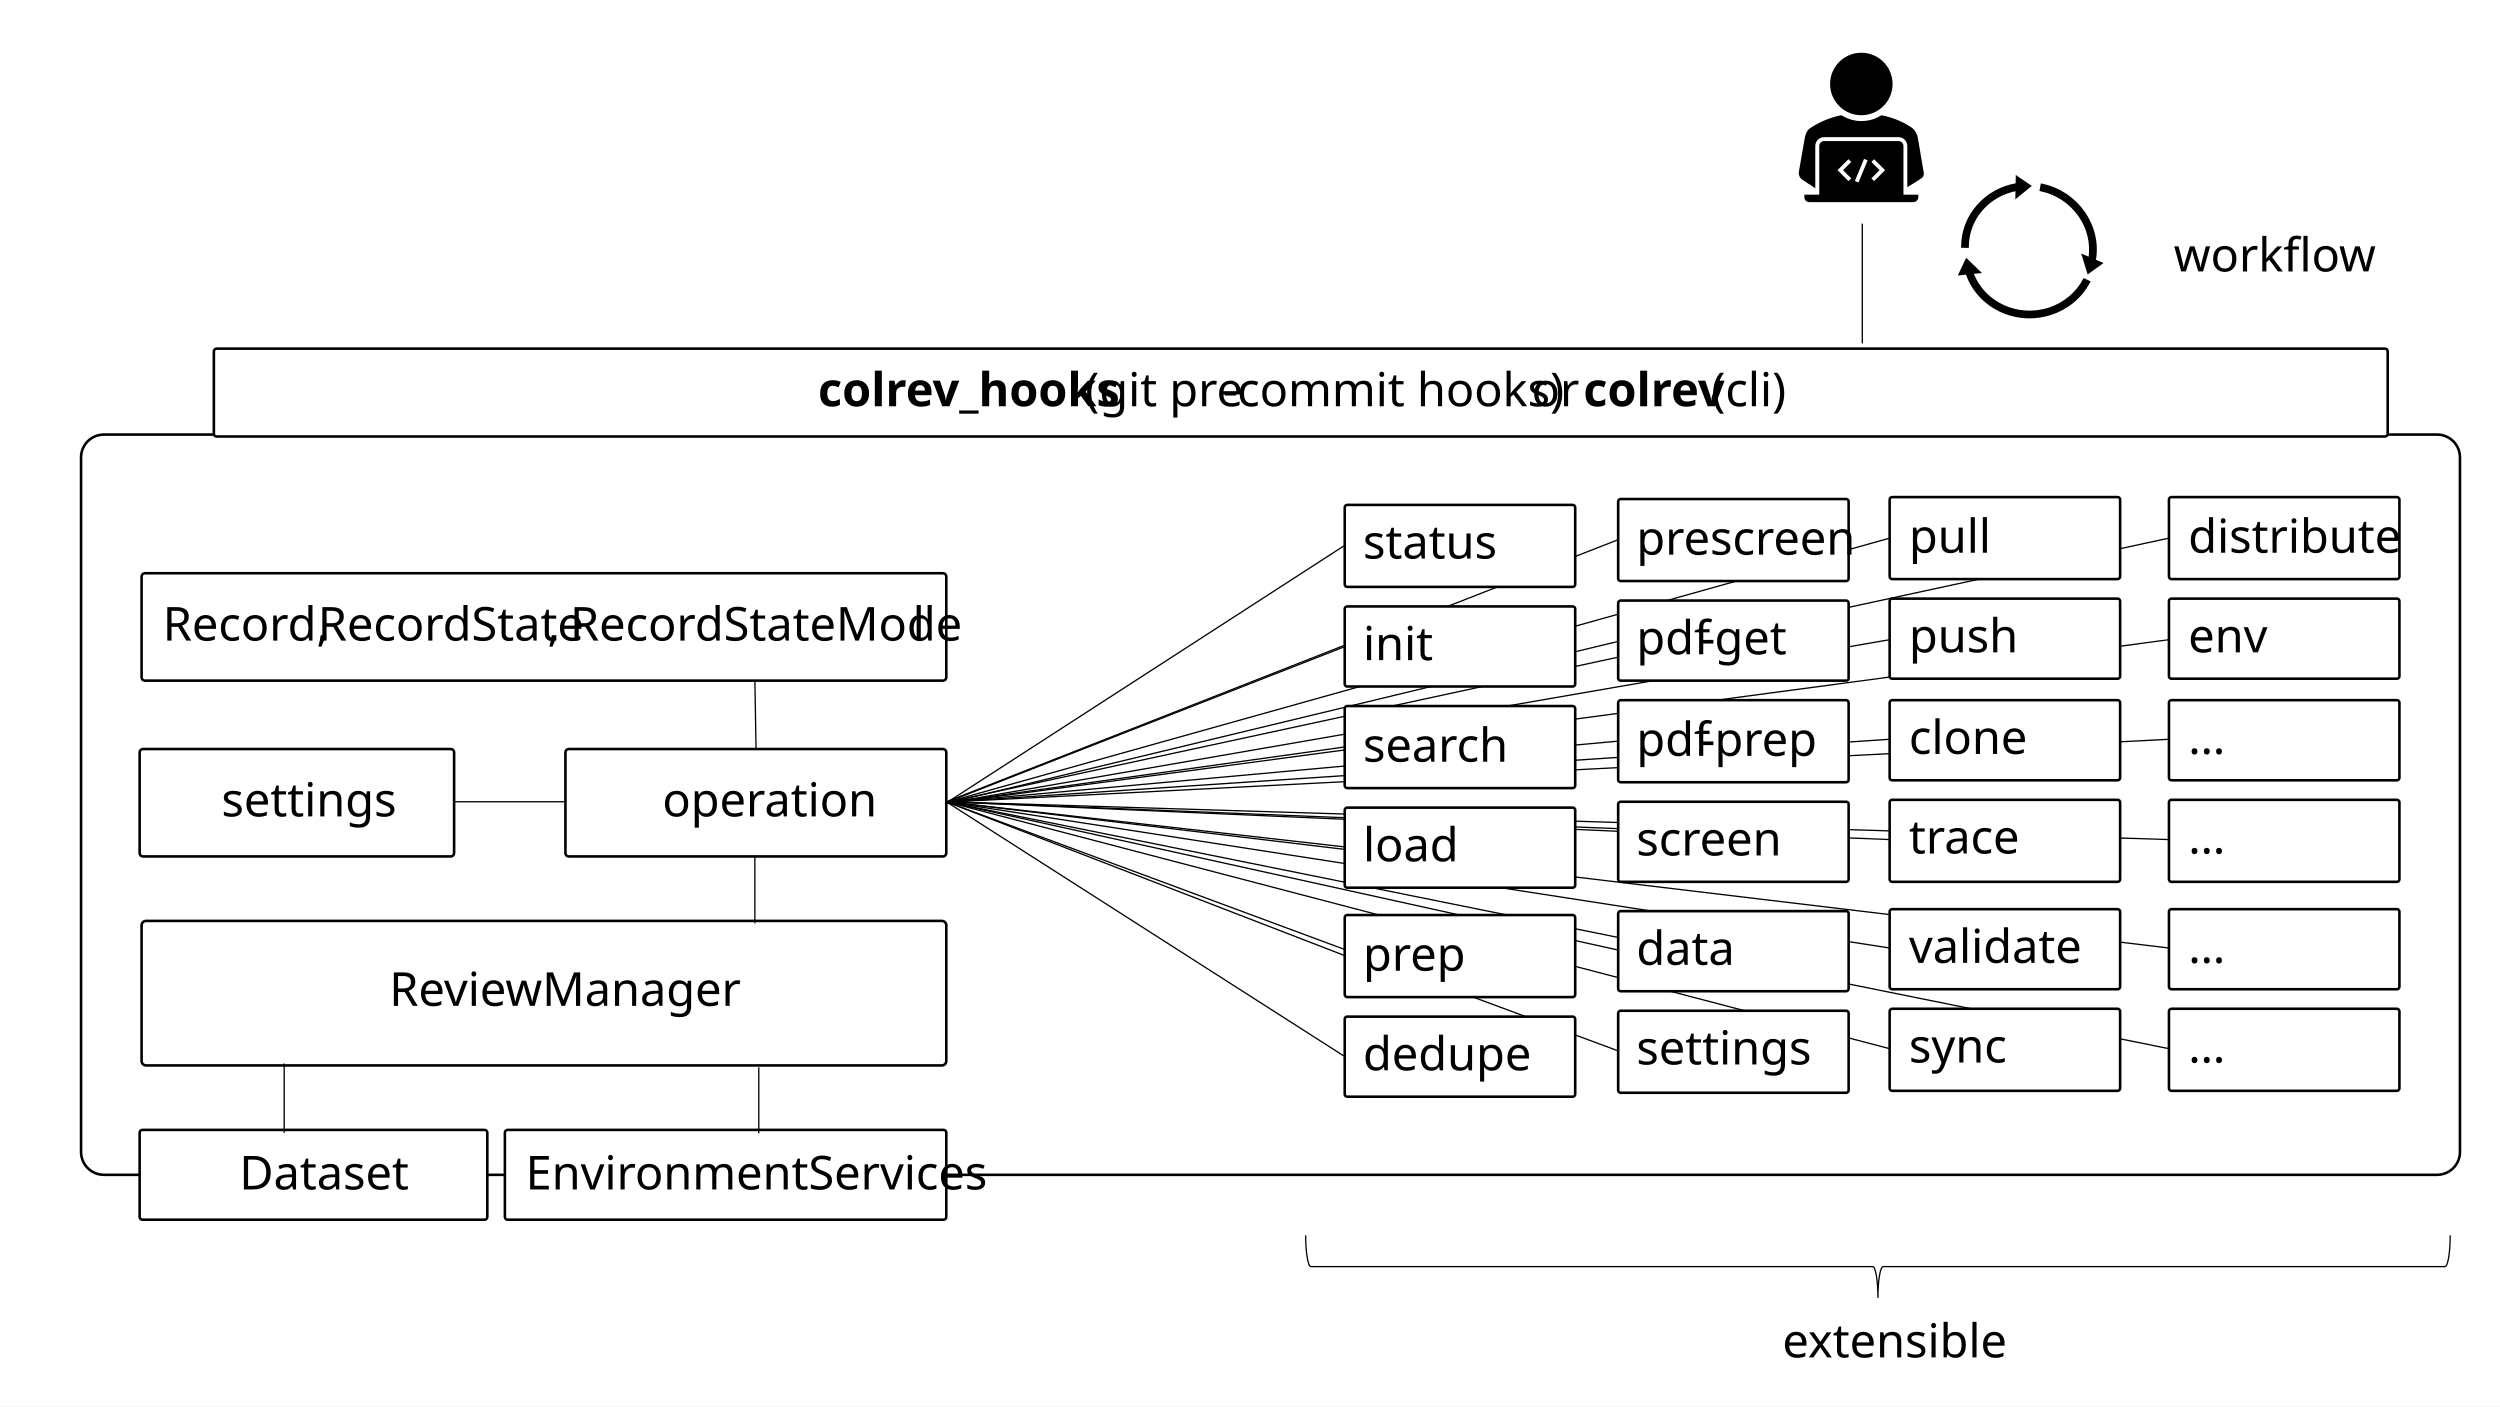
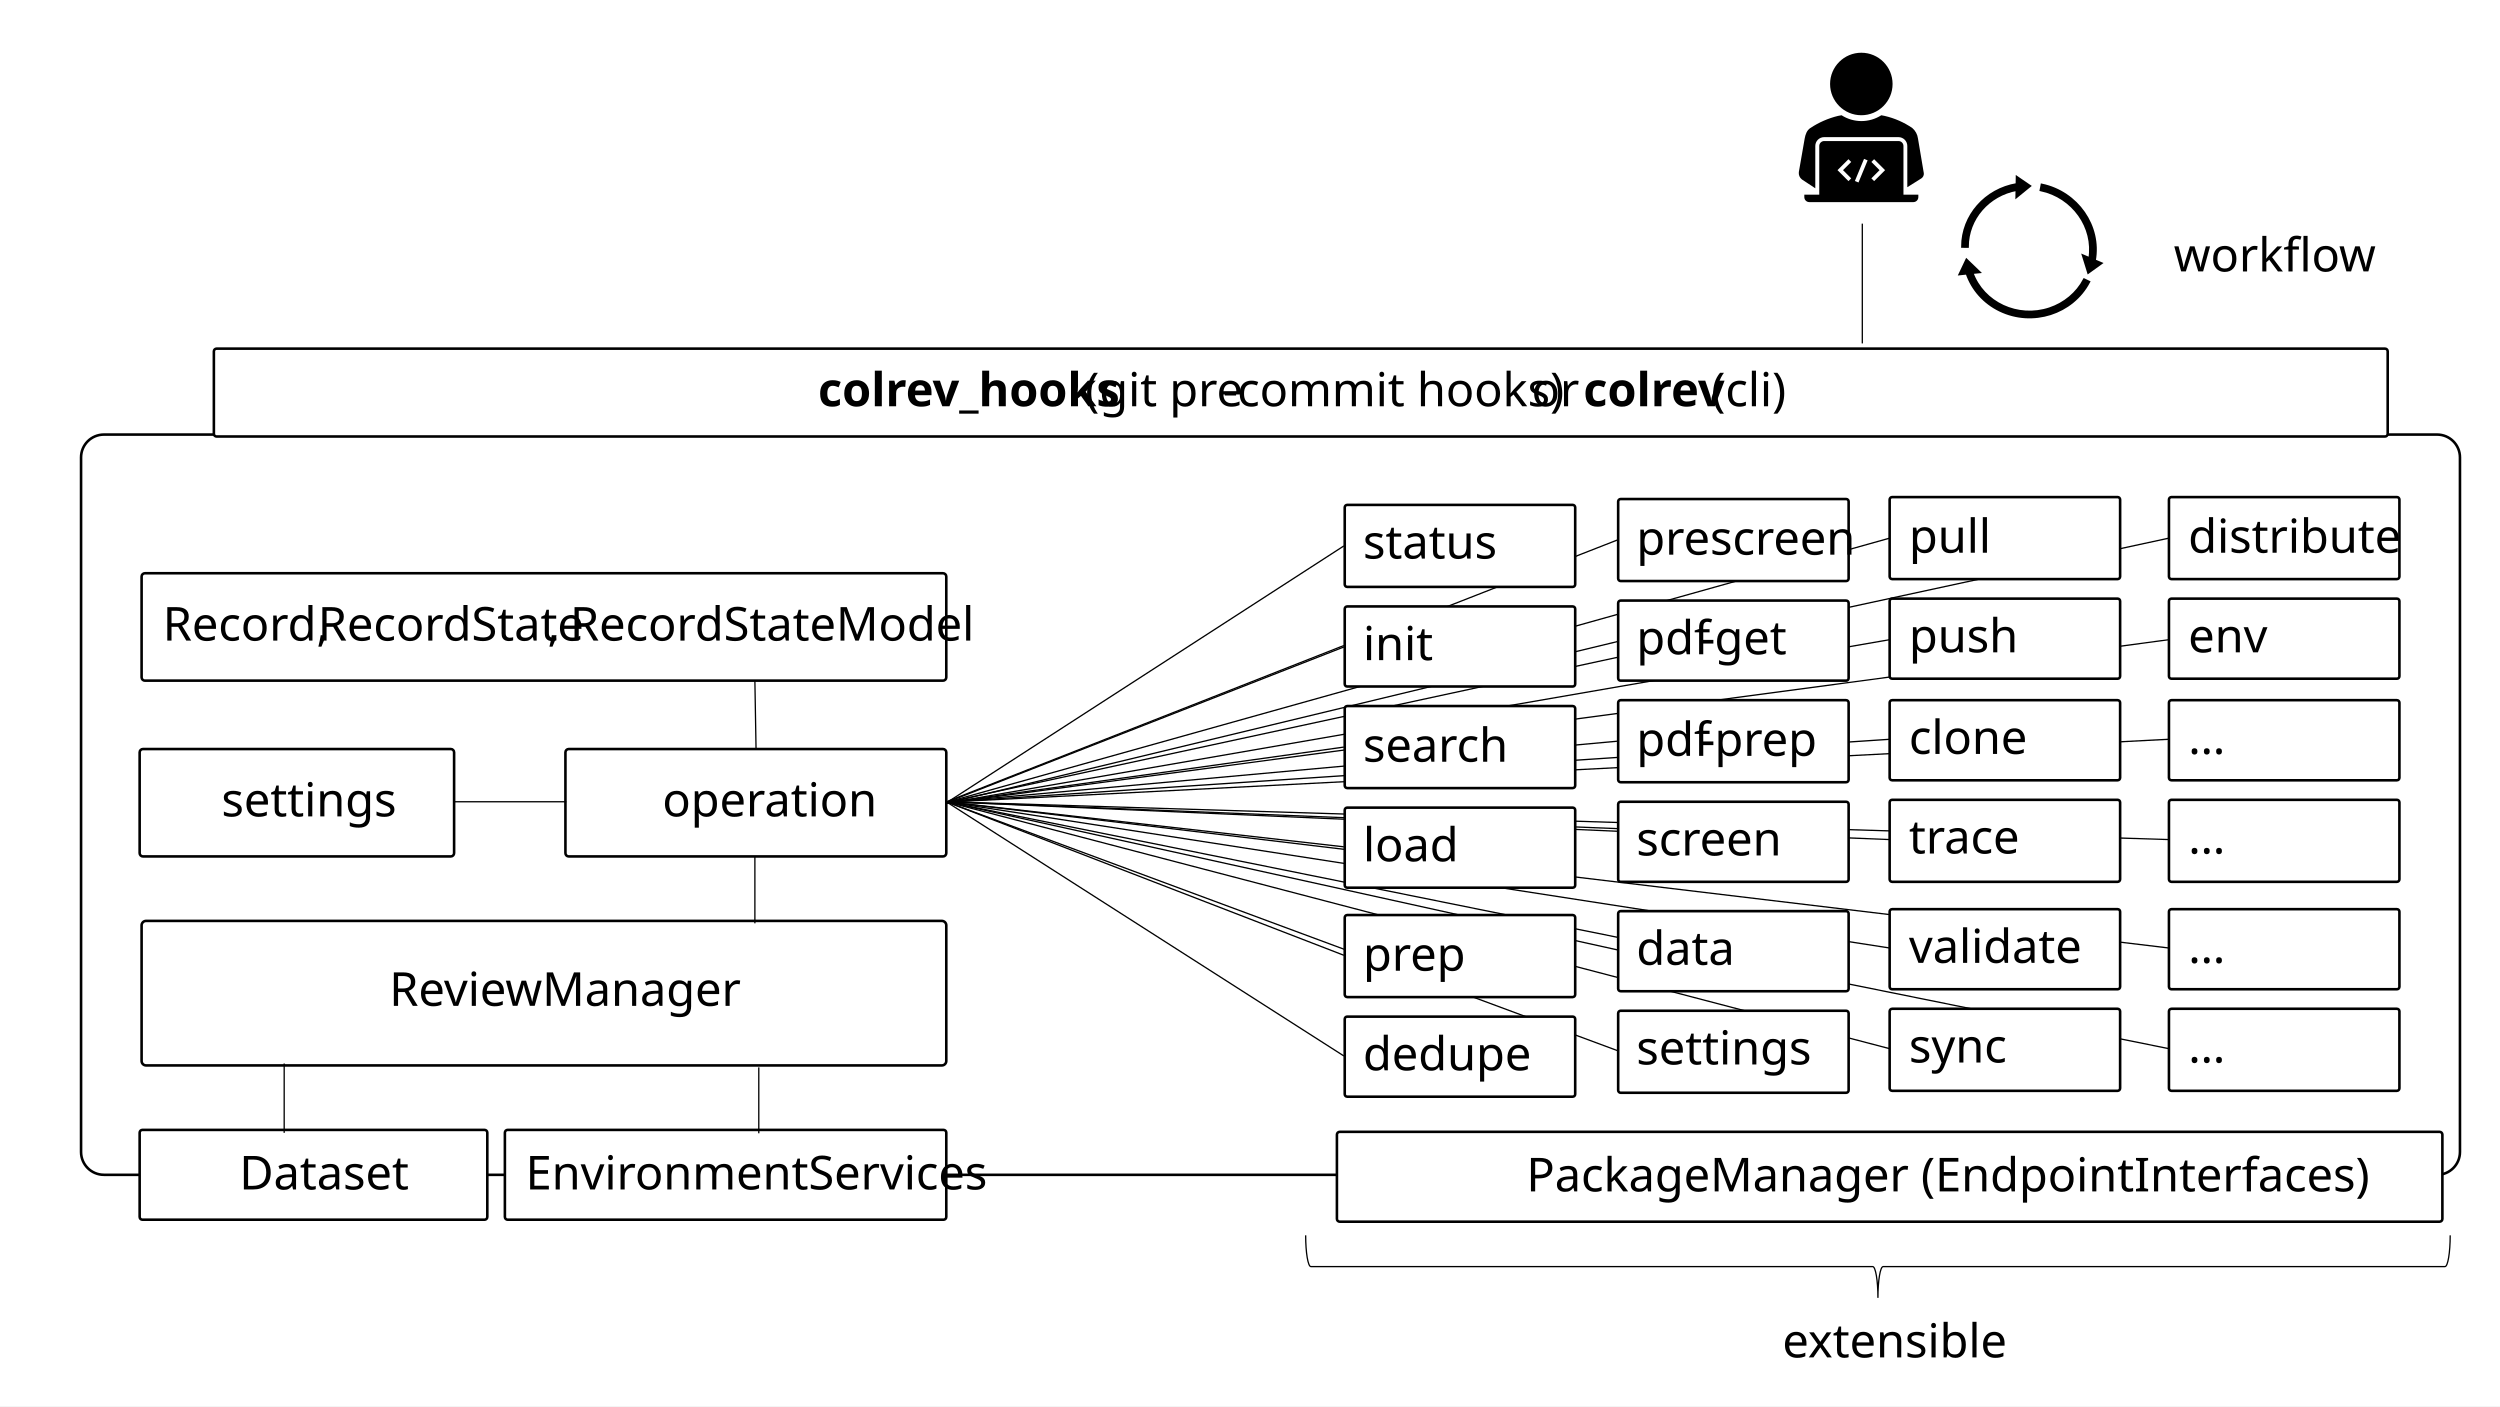
<svg xmlns="http://www.w3.org/2000/svg" width="1280" height="720" overflow="hidden">
  <defs>
    <clipPath id="clip0">
      <rect x="0" y="0" width="1280" height="720" />
    </clipPath>
    <clipPath id="clip1">
      <rect x="905" y="13" width="96" height="96" />
    </clipPath>
    <clipPath id="clip2">
      <rect x="905" y="13" width="96" height="96" />
    </clipPath>
    <clipPath id="clip3">
      <rect x="905" y="13" width="96" height="96" />
    </clipPath>
  </defs>
  <g clip-path="url(#clip0)">
    <rect x="0" y="0" width="1280" height="720" fill="#FFFFFF" />
    <path d="M41.5 234.199C41.5 227.738 46.738 222.5 53.199 222.5L1247.8 222.5C1254.26 222.5 1259.5 227.738 1259.5 234.199L1259.5 589.801C1259.5 596.262 1254.26 601.5 1247.8 601.5L53.199 601.5C46.738 601.5 41.5 596.262 41.5 589.801Z" stroke="#000000" stroke-width="1.333" stroke-miterlimit="8" fill="none" fill-rule="evenodd" />
    <path d="M289.5 385.198C289.5 384.26 290.26 383.5 291.198 383.5L482.802 383.5C483.74 383.5 484.5 384.26 484.5 385.198L484.5 436.802C484.5 437.74 483.74 438.5 482.802 438.5L291.198 438.5C290.26 438.5 289.5 437.74 289.5 436.802Z" stroke="#000000" stroke-width="1.333" stroke-miterlimit="8" fill="none" fill-rule="evenodd" />
    <text font-family="Calibri,Calibri_MSFontService,sans-serif" font-weight="400" font-size="24" transform="translate(339.141 418)">operation</text>
    <path d="M71.5 385.198C71.5 384.26 72.26 383.5 73.198 383.5L230.802 383.5C231.74 383.5 232.5 384.26 232.5 385.198L232.5 436.802C232.5 437.74 231.74 438.5 230.802 438.5L73.198 438.5C72.26 438.5 71.5 437.74 71.5 436.802Z" stroke="#000000" stroke-width="1.333" stroke-miterlimit="8" fill="none" fill-rule="evenodd" />
    <text font-family="Calibri,Calibri_MSFontService,sans-serif" font-weight="400" font-size="24" transform="translate(113.379 418)">settings</text>
    <path d="M72.5 473.784C72.5 472.523 73.523 471.5 74.784 471.5L482.216 471.5C483.477 471.5 484.5 472.523 484.5 473.784L484.5 543.216C484.5 544.477 483.477 545.5 482.216 545.5L74.784 545.5C73.523 545.5 72.5 544.477 72.5 543.216Z" stroke="#000000" stroke-width="1.333" stroke-miterlimit="8" fill="none" fill-rule="evenodd" />
    <text font-family="Calibri,Calibri_MSFontService,sans-serif" font-weight="400" font-size="24" transform="translate(199.321 515)">ReviewManager</text>
    <path d="M109.5 179.889C109.5 179.122 110.122 178.5 110.889 178.5L1221.11 178.5C1221.88 178.5 1222.5 179.122 1222.5 179.889L1222.5 222.111C1222.5 222.878 1221.88 223.5 1221.11 223.5L110.889 223.5C110.122 223.5 109.5 222.878 109.5 222.111Z" stroke="#000000" stroke-width="1.333" stroke-miterlimit="8" fill="#FFFFFF" fill-rule="evenodd" />
    <text font-family="Calibri,Calibri_MSFontService,sans-serif" font-weight="700" font-size="24" transform="translate(418.845 208)">colrev_hooks</text>
    <text font-family="Calibri,Calibri_MSFontService,sans-serif" font-weight="400" font-size="24" transform="translate(555.638 208)">(git pre</text>
    <text font-family="Calibri,Calibri_MSFontService,sans-serif" font-weight="400" font-size="24" transform="translate(626.112 208)">-</text>
    <text font-family="Calibri,Calibri_MSFontService,sans-serif" font-weight="400" font-size="24" transform="translate(633.445 208)">commit hooks)</text>
    <text font-family="Calibri,Calibri_MSFontService,sans-serif" font-weight="400" font-size="24" transform="translate(784.192 208)">or</text>
    <text font-family="Calibri,Calibri_MSFontService,sans-serif" font-weight="700" font-size="24" transform="translate(810.692 208)">colrev</text>
    <text font-family="Calibri,Calibri_MSFontService,sans-serif" font-weight="400" font-size="24" transform="translate(876.185 208)">(cli)</text>
    <path d="M71.5 579.92C71.5 579.136 72.136 578.5 72.92 578.5L248.08 578.5C248.864 578.5 249.5 579.136 249.5 579.92L249.5 623.08C249.5 623.864 248.864 624.5 248.08 624.5L72.92 624.5C72.136 624.5 71.5 623.864 71.5 623.08Z" stroke="#000000" stroke-width="1.333" stroke-miterlimit="8" fill="#FFFFFF" fill-rule="evenodd" />
    <text font-family="Calibri,Calibri_MSFontService,sans-serif" font-weight="400" font-size="24" transform="translate(122.538 609)">Dataset</text>
    <path d="M258.5 579.92C258.5 579.136 259.136 578.5 259.92 578.5L483.08 578.5C483.864 578.5 484.5 579.136 484.5 579.92L484.5 623.08C484.5 623.864 483.864 624.5 483.08 624.5L259.92 624.5C259.136 624.5 258.5 623.864 258.5 623.08Z" stroke="#000000" stroke-width="1.333" stroke-miterlimit="8" fill="#FFFFFF" fill-rule="evenodd" />
    <text font-family="Calibri,Calibri_MSFontService,sans-serif" font-weight="400" font-size="24" transform="translate(269.11 609)">EnvironmentServices</text>
    <g clip-path="url(#clip1)">
      <g clip-path="url(#clip2)">
        <g clip-path="url(#clip3)">
          <path d="M969 43C969 51.837 961.837 59 953 59 944.163 59 937 51.837 937 43 937 34.163 944.163 27 953 27 961.837 27 969 34.163 969 43Z" />
          <path d="M982 70.91C981.727 68.827 980.695 66.918 979.1 65.55 974.828 62.624 970.045 60.525 965 59.36 964.43 59.23 963.83 59.12 963.23 59.01 957.029 62.984 949.081 62.984 942.88 59.01L941.08 59.34C936.03 60.575 931.232 62.676 926.9 65.55 925.12 66.69 924.38 68.81 924 70.91L921 88.1C920.82 89.551 921.422 90.988 922.58 91.88L929.43 96.4 929.43 74.75C929.43 72.243 931.463 70.21 933.97 70.21 933.98 70.21 933.99 70.21 934 70.21L972 70.21C974.507 70.21 976.54 72.243 976.54 74.75L976.54 95.85 983.76 91.32C984.615 90.743 985.089 89.748 985 88.72Z" />
          <path d="M974.57 99.67 974.57 74.75C974.57 73.347 973.433 72.21 972.03 72.21 972.02 72.21 972.01 72.21 972 72.21L934 72.21C932.597 72.21 931.46 73.347 931.46 74.75L931.46 99.67 923.81 99.67 923.81 100.94C923.815 102.34 924.95 103.475 926.35 103.48L979.65 103.48C981.05 103.475 982.185 102.34 982.19 100.94L982.19 99.67ZM947.82 91.32 946.41 92.73 940.8 87.12 946.41 81.51 947.82 82.92 943.63 87.12ZM951.55 93.43 949.7 92.66 954.39 81.34 956.23 82.11ZM959.55 92.73 958.14 91.32 962.33 87.12 958.14 82.92 959.55 81.51 965.16 87.12Z" />
        </g>
      </g>
    </g>
    <text font-family="Calibri,Calibri_MSFontService,sans-serif" font-weight="400" font-size="24" transform="translate(912.596 695)">extensible</text>
    <path d="M953.5 114.5 953.5 175.829" stroke="#000000" stroke-width="0.667" stroke-miterlimit="8" fill="none" fill-rule="evenodd" />
    <path d="M0 0 203.571 131.587" stroke="#000000" stroke-width="0.667" stroke-miterlimit="8" fill="none" fill-rule="evenodd" transform="matrix(-1 0 0 1 688.071 279.5)" />
    <path d="M0 0 203.571 80.031" stroke="#000000" stroke-width="0.667" stroke-miterlimit="8" fill="none" fill-rule="evenodd" transform="matrix(-1 0 0 1 688.071 330.5)" />
    <path d="M0 0 203.571 28.476" stroke="#000000" stroke-width="0.667" stroke-miterlimit="8" fill="none" fill-rule="evenodd" transform="matrix(-1 0 0 1 688.071 382.5)" />
    <path d="M688.071 433.58 484.5 410.5" stroke="#000000" stroke-width="0.667" stroke-miterlimit="8" fill="none" fill-rule="evenodd" />
    <path d="M0 0 57.426 0" stroke="#000000" stroke-width="0.667" stroke-miterlimit="8" fill="none" fill-rule="evenodd" transform="matrix(-1 0 0 1 289.926 410.5)" />
    <path d="M0 0 0 34.238" stroke="#000000" stroke-width="0.667" stroke-miterlimit="8" fill="none" fill-rule="evenodd" transform="matrix(-1 0 0 1 386.5 438.5)" />
    <path d="M145.5 544.5 145.5 580.017" stroke="#000000" stroke-width="0.667" stroke-miterlimit="8" fill="none" fill-rule="evenodd" />
    <path d="M388.5 546.5 388.5 580.246" stroke="#000000" stroke-width="0.667" stroke-miterlimit="8" fill="none" fill-rule="evenodd" />
    <path d="M1045.44 94.685C1063.57 98.53 1075.59 115.808 1072.39 133.42L1075.67 134.811 1069.25 139.436 1066.63 130.982 1069.91 132.372C1072.49 116.333 1061.43 100.777 1044.95 97.254Z" stroke="#000000" stroke-width="1.333" stroke-miterlimit="8" fill-rule="evenodd" />
    <path d="M1004.75 126.219C1004.8 110.487 1016.55 97.097 1032.66 94.406L1032.72 90.831 1039.17 95.241 1032.55 100.641 1032.61 97.068C1017.98 99.738 1007.41 111.952 1007.37 126.24Z" stroke="#000000" stroke-width="1.333" stroke-miterlimit="8" fill-rule="evenodd" />
    <path d="M1069.48 144.354C1061.02 160.432 1040.64 166.935 1023.96 158.878 1015.91 154.988 1009.81 148.158 1007.04 139.907L1003.49 140.275 1006.88 133.123 1013.26 139.263 1009.71 139.63C1015.32 155.247 1033.09 163.49 1049.42 158.042 1057.09 155.481 1063.44 150.164 1067.12 143.216Z" stroke="#000000" stroke-width="1.333" stroke-miterlimit="8" fill-rule="evenodd" />
    <text font-family="Calibri,Calibri_MSFontService,sans-serif" font-weight="400" font-size="24" transform="translate(1112.96 139)">workflow</text>
    <path d="M0 0 343.527 134.369" stroke="#000000" stroke-width="0.667" stroke-miterlimit="8" fill="none" fill-rule="evenodd" transform="matrix(-1 0 0 1 828.027 276.5)" />
    <path d="M0 0 343.527 82.814" stroke="#000000" stroke-width="0.667" stroke-miterlimit="8" fill="none" fill-rule="evenodd" transform="matrix(-1 0 0 1 828.027 328.5)" />
    <path d="M0 0 343.527 31.258" stroke="#000000" stroke-width="0.667" stroke-miterlimit="8" fill="none" fill-rule="evenodd" transform="matrix(-1 0 0 1 828.027 379.5)" />
    <path d="M945.916 430.798 484.5 410.5" stroke="#000000" stroke-width="0.667" stroke-miterlimit="8" fill="none" fill-rule="evenodd" />
    <path d="M0 0 483.088 135.306" stroke="#000000" stroke-width="0.667" stroke-miterlimit="8" fill="none" fill-rule="evenodd" transform="matrix(-1 0 0 1 967.588 275.5)" />
    <path d="M0 0 483.088 83.751" stroke="#000000" stroke-width="0.667" stroke-miterlimit="8" fill="none" fill-rule="evenodd" transform="matrix(-1 0 0 1 967.588 327.5)" />
    <path d="M0 0 483.088 32.195" stroke="#000000" stroke-width="0.667" stroke-miterlimit="8" fill="none" fill-rule="evenodd" transform="matrix(-1 0 0 1 967.588 378.5)" />
    <path d="M967.588 429.861 484.5 410.5" stroke="#000000" stroke-width="0.667" stroke-miterlimit="8" fill="none" fill-rule="evenodd" />
    <path d="M1110.59 429.861 484.5 410.5" stroke="#000000" stroke-width="0.667" stroke-miterlimit="8" fill="none" fill-rule="evenodd" />
    <path d="M688.071 540.666 484.5 410.5" stroke="#000000" stroke-width="0.667" stroke-miterlimit="8" fill="none" fill-rule="evenodd" />
    <path d="M828.027 486.328 484.5 410.5" stroke="#000000" stroke-width="0.667" stroke-miterlimit="8" fill="none" fill-rule="evenodd" />
    <path d="M828.027 537.884 484.5 410.5" stroke="#000000" stroke-width="0.667" stroke-miterlimit="8" fill="none" fill-rule="evenodd" />
    <path d="M967.588 485.391 484.5 410.5" stroke="#000000" stroke-width="0.667" stroke-miterlimit="8" fill="none" fill-rule="evenodd" />
    <path d="M967.588 536.947 484.5 410.5" stroke="#000000" stroke-width="0.667" stroke-miterlimit="8" fill="none" fill-rule="evenodd" />
    <path d="M1254.5 632.5C1254.5 641.337 1253.31 648.5 1251.83 648.5L964.167 648.5C962.694 648.5 961.5 655.663 961.5 664.5 961.5 655.663 960.306 648.5 958.833 648.5L671.167 648.5C669.694 648.5 668.5 641.336 668.5 632.499" stroke="#000000" stroke-width="0.667" stroke-miterlimit="8" fill="none" fill-rule="evenodd" />
    <path d="M0 0 626.088 135.306" stroke="#000000" stroke-width="0.667" stroke-miterlimit="8" fill="none" fill-rule="evenodd" transform="matrix(-1 0 0 1 1110.59 275.5)" />
    <path d="M0 0 626.088 83.751" stroke="#000000" stroke-width="0.667" stroke-miterlimit="8" fill="none" fill-rule="evenodd" transform="matrix(-1 0 0 1 1110.59 327.5)" />
    <path d="M0 0 626.088 32.195" stroke="#000000" stroke-width="0.667" stroke-miterlimit="8" fill="none" fill-rule="evenodd" transform="matrix(-1 0 0 1 1110.59 378.5)" />
    <path d="M1110.59 485.391 484.5 410.5" stroke="#000000" stroke-width="0.667" stroke-miterlimit="8" fill="none" fill-rule="evenodd" />
    <path d="M1110.59 536.947 484.5 410.5" stroke="#000000" stroke-width="0.667" stroke-miterlimit="8" fill="none" fill-rule="evenodd" />
    <path d="M386.5 348.5 387.088 383.137" stroke="#000000" stroke-width="0.667" stroke-miterlimit="8" fill="none" fill-rule="evenodd" />
    <path d="M688.071 489.111 484.5 410.5" stroke="#000000" stroke-width="0.667" stroke-miterlimit="8" fill="none" fill-rule="evenodd" />
    <path d="M828.5 256.797C828.5 256.081 829.081 255.5 829.797 255.5L945.203 255.5C945.92 255.5 946.5 256.081 946.5 256.797L946.5 296.204C946.5 296.92 945.92 297.5 945.203 297.5L829.797 297.5C829.081 297.5 828.5 296.92 828.5 296.204Z" stroke="#000000" stroke-width="1.333" stroke-miterlimit="8" fill="#FFFFFF" fill-rule="evenodd" />
    <text font-family="Calibri,Calibri_MSFontService,sans-serif" font-weight="400" font-size="24" transform="translate(837.815 284)">prescreen</text>
    <path d="M828.5 308.766C828.5 308.067 829.067 307.5 829.766 307.5L945.234 307.5C945.933 307.5 946.5 308.067 946.5 308.766L946.5 347.234C946.5 347.933 945.933 348.5 945.234 348.5L829.766 348.5C829.067 348.5 828.5 347.933 828.5 347.234Z" stroke="#000000" stroke-width="1.333" stroke-miterlimit="8" fill="#FFFFFF" fill-rule="evenodd" />
    <text font-family="Calibri,Calibri_MSFontService,sans-serif" font-weight="400" font-size="24" transform="translate(837.815 335)">pdf</text>
    <text font-family="Calibri,Calibri_MSFontService,sans-serif" font-weight="400" font-size="24" transform="translate(870.481 335)">-</text>
    <text font-family="Calibri,Calibri_MSFontService,sans-serif" font-weight="400" font-size="24" transform="translate(877.815 335)">get</text>
    <path d="M828.5 359.797C828.5 359.081 829.081 358.5 829.797 358.5L945.203 358.5C945.92 358.5 946.5 359.081 946.5 359.797L946.5 399.204C946.5 399.92 945.92 400.5 945.203 400.5L829.797 400.5C829.081 400.5 828.5 399.92 828.5 399.204Z" stroke="#000000" stroke-width="1.333" stroke-miterlimit="8" fill="#FFFFFF" fill-rule="evenodd" />
    <text font-family="Calibri,Calibri_MSFontService,sans-serif" font-weight="400" font-size="24" transform="translate(837.815 387)">pdf</text>
    <text font-family="Calibri,Calibri_MSFontService,sans-serif" font-weight="400" font-size="24" transform="translate(870.481 387)">-</text>
    <text font-family="Calibri,Calibri_MSFontService,sans-serif" font-weight="400" font-size="24" transform="translate(877.815 387)">prep</text>
    <path d="M967.5 255.797C967.5 255.081 968.081 254.5 968.797 254.5L1084.2 254.5C1084.92 254.5 1085.5 255.081 1085.5 255.797L1085.5 295.204C1085.5 295.92 1084.92 296.5 1084.2 296.5L968.797 296.5C968.081 296.5 967.5 295.92 967.5 295.204Z" stroke="#000000" stroke-width="1.333" stroke-miterlimit="8" fill="#FFFFFF" fill-rule="evenodd" />
    <text font-family="Calibri,Calibri_MSFontService,sans-serif" font-weight="400" font-size="24" transform="translate(977.375 283)">pull</text>
    <path d="M967.5 307.766C967.5 307.067 968.067 306.5 968.766 306.5L1084.23 306.5C1084.93 306.5 1085.5 307.067 1085.5 307.766L1085.5 346.234C1085.5 346.933 1084.93 347.5 1084.23 347.5L968.766 347.5C968.067 347.5 967.5 346.933 967.5 346.234Z" stroke="#000000" stroke-width="1.333" stroke-miterlimit="8" fill="#FFFFFF" fill-rule="evenodd" />
    <text font-family="Calibri,Calibri_MSFontService,sans-serif" font-weight="400" font-size="24" transform="translate(977.375 334)">push</text>
    <path d="M967.5 359.766C967.5 359.067 968.067 358.5 968.766 358.5L1084.23 358.5C1084.93 358.5 1085.5 359.067 1085.5 359.766L1085.5 398.234C1085.5 398.933 1084.93 399.5 1084.23 399.5L968.766 399.5C968.067 399.5 967.5 398.933 967.5 398.234Z" stroke="#000000" stroke-width="1.333" stroke-miterlimit="8" fill="#FFFFFF" fill-rule="evenodd" />
    <text font-family="Calibri,Calibri_MSFontService,sans-serif" font-weight="400" font-size="24" transform="translate(977.375 386)">clone</text>
    <path d="M828.5 467.766C828.5 467.067 829.067 466.5 829.766 466.5L945.234 466.5C945.933 466.5 946.5 467.067 946.5 467.766L946.5 506.234C946.5 506.933 945.933 507.5 945.234 507.5L829.766 507.5C829.067 507.5 828.5 506.933 828.5 506.234Z" stroke="#000000" stroke-width="1.333" stroke-miterlimit="8" fill="#FFFFFF" fill-rule="evenodd" />
    <text font-family="Calibri,Calibri_MSFontService,sans-serif" font-weight="400" font-size="24" transform="translate(837.815 494)">data</text>
    <path d="M828.5 518.797C828.5 518.081 829.081 517.5 829.797 517.5L945.203 517.5C945.92 517.5 946.5 518.081 946.5 518.797L946.5 558.204C946.5 558.92 945.92 559.5 945.203 559.5L829.797 559.5C829.081 559.5 828.5 558.92 828.5 558.204Z" stroke="#000000" stroke-width="1.333" stroke-miterlimit="8" fill="#FFFFFF" fill-rule="evenodd" />
    <text font-family="Calibri,Calibri_MSFontService,sans-serif" font-weight="400" font-size="24" transform="translate(837.815 545)">settings</text>
    <path d="M967.5 466.766C967.5 466.067 968.067 465.5 968.766 465.5L1084.23 465.5C1084.93 465.5 1085.5 466.067 1085.5 466.766L1085.5 505.234C1085.5 505.933 1084.93 506.5 1084.23 506.5L968.766 506.5C968.067 506.5 967.5 505.933 967.5 505.234Z" stroke="#000000" stroke-width="1.333" stroke-miterlimit="8" fill="#FFFFFF" fill-rule="evenodd" />
    <text font-family="Calibri,Calibri_MSFontService,sans-serif" font-weight="400" font-size="24" transform="translate(977.375 493)">validate</text>
    <path d="M967.5 517.797C967.5 517.081 968.081 516.5 968.797 516.5L1084.2 516.5C1084.92 516.5 1085.5 517.081 1085.5 517.797L1085.5 557.204C1085.5 557.92 1084.92 558.5 1084.2 558.5L968.797 558.5C968.081 558.5 967.5 557.92 967.5 557.204Z" stroke="#000000" stroke-width="1.333" stroke-miterlimit="8" fill="#FFFFFF" fill-rule="evenodd" />
    <text font-family="Calibri,Calibri_MSFontService,sans-serif" font-weight="400" font-size="24" transform="translate(977.375 544)">sync</text>
    <path d="M828.5 411.766C828.5 411.067 829.067 410.5 829.766 410.5L945.234 410.5C945.933 410.5 946.5 411.067 946.5 411.766L946.5 450.234C946.5 450.933 945.933 451.5 945.234 451.5L829.766 451.5C829.067 451.5 828.5 450.933 828.5 450.234Z" stroke="#000000" stroke-width="1.333" stroke-miterlimit="8" fill="#FFFFFF" fill-rule="evenodd" />
    <text font-family="Calibri,Calibri_MSFontService,sans-serif" font-weight="400" font-size="24" transform="translate(837.815 438)">screen</text>
    <path d="M967.5 410.797C967.5 410.081 968.081 409.5 968.797 409.5L1084.2 409.5C1084.92 409.5 1085.5 410.081 1085.5 410.797L1085.5 450.204C1085.5 450.92 1084.92 451.5 1084.2 451.5L968.797 451.5C968.081 451.5 967.5 450.92 967.5 450.204Z" stroke="#000000" stroke-width="1.333" stroke-miterlimit="8" fill="#FFFFFF" fill-rule="evenodd" />
    <text font-family="Calibri,Calibri_MSFontService,sans-serif" font-weight="400" font-size="24" transform="translate(977.375 437)">trace</text>
    <path d="M1110.5 255.797C1110.5 255.081 1111.08 254.5 1111.8 254.5L1227.2 254.5C1227.92 254.5 1228.5 255.081 1228.5 255.797L1228.5 295.204C1228.5 295.92 1227.92 296.5 1227.2 296.5L1111.8 296.5C1111.08 296.5 1110.5 295.92 1110.5 295.204Z" stroke="#000000" stroke-width="1.333" stroke-miterlimit="8" fill="#FFFFFF" fill-rule="evenodd" />
    <text font-family="Calibri,Calibri_MSFontService,sans-serif" font-weight="400" font-size="24" transform="translate(1120.38 283)">distribute</text>
    <path d="M1110.5 307.766C1110.5 307.067 1111.07 306.5 1111.77 306.5L1227.23 306.5C1227.93 306.5 1228.5 307.067 1228.5 307.766L1228.5 346.234C1228.5 346.933 1227.93 347.5 1227.23 347.5L1111.77 347.5C1111.07 347.5 1110.5 346.933 1110.5 346.234Z" stroke="#000000" stroke-width="1.333" stroke-miterlimit="8" fill="#FFFFFF" fill-rule="evenodd" />
    <text font-family="Calibri,Calibri_MSFontService,sans-serif" font-weight="400" font-size="24" transform="translate(1120.38 334)">env</text>
    <path d="M1110.5 359.766C1110.5 359.067 1111.07 358.5 1111.77 358.5L1227.23 358.5C1227.93 358.5 1228.5 359.067 1228.5 359.766L1228.5 398.234C1228.5 398.933 1227.93 399.5 1227.23 399.5L1111.77 399.5C1111.07 399.5 1110.5 398.933 1110.5 398.234Z" stroke="#000000" stroke-width="1.333" stroke-miterlimit="8" fill="#FFFFFF" fill-rule="evenodd" />
    <text font-family="Calibri,Calibri_MSFontService,sans-serif" font-weight="400" font-size="24" transform="translate(1120.38 386)">…</text>
    <path d="M1110.5 466.766C1110.5 466.067 1111.07 465.5 1111.77 465.5L1227.23 465.5C1227.93 465.5 1228.5 466.067 1228.5 466.766L1228.5 505.234C1228.5 505.933 1227.93 506.5 1227.23 506.5L1111.77 506.5C1111.07 506.5 1110.5 505.933 1110.5 505.234Z" stroke="#000000" stroke-width="1.333" stroke-miterlimit="8" fill="#FFFFFF" fill-rule="evenodd" />
    <text font-family="Calibri,Calibri_MSFontService,sans-serif" font-weight="400" font-size="24" transform="translate(1120.38 493)">…</text>
    <path d="M1110.5 517.797C1110.5 517.081 1111.08 516.5 1111.8 516.5L1227.2 516.5C1227.92 516.5 1228.5 517.081 1228.5 517.797L1228.5 557.204C1228.5 557.92 1227.92 558.5 1227.2 558.5L1111.8 558.5C1111.08 558.5 1110.5 557.92 1110.5 557.204Z" stroke="#000000" stroke-width="1.333" stroke-miterlimit="8" fill="#FFFFFF" fill-rule="evenodd" />
    <text font-family="Calibri,Calibri_MSFontService,sans-serif" font-weight="400" font-size="24" transform="translate(1120.38 544)">…</text>
    <path d="M1110.5 410.797C1110.5 410.081 1111.08 409.5 1111.8 409.5L1227.2 409.5C1227.92 409.5 1228.5 410.081 1228.5 410.797L1228.5 450.204C1228.5 450.92 1227.92 451.5 1227.2 451.5L1111.8 451.5C1111.08 451.5 1110.5 450.92 1110.5 450.204Z" stroke="#000000" stroke-width="1.333" stroke-miterlimit="8" fill="#FFFFFF" fill-rule="evenodd" />
    <text font-family="Calibri,Calibri_MSFontService,sans-serif" font-weight="400" font-size="24" transform="translate(1120.38 437)">…</text>
    <path d="M688.5 259.797C688.5 259.081 689.081 258.5 689.797 258.5L805.203 258.5C805.92 258.5 806.5 259.081 806.5 259.797L806.5 299.204C806.5 299.92 805.92 300.5 805.203 300.5L689.797 300.5C689.081 300.5 688.5 299.92 688.5 299.204Z" stroke="#000000" stroke-width="1.333" stroke-miterlimit="8" fill="#FFFFFF" fill-rule="evenodd" />
    <text font-family="Calibri,Calibri_MSFontService,sans-serif" font-weight="400" font-size="24" transform="translate(697.858 286)">status</text>
    <path d="M688.5 311.766C688.5 311.067 689.067 310.5 689.766 310.5L805.234 310.5C805.933 310.5 806.5 311.067 806.5 311.766L806.5 350.234C806.5 350.933 805.933 351.5 805.234 351.5L689.766 351.5C689.067 351.5 688.5 350.933 688.5 350.234Z" stroke="#000000" stroke-width="1.333" stroke-miterlimit="8" fill="#FFFFFF" fill-rule="evenodd" />
    <text font-family="Calibri,Calibri_MSFontService,sans-serif" font-weight="400" font-size="24" transform="translate(697.858 338)">init</text>
    <path d="M688.5 362.797C688.5 362.081 689.081 361.5 689.797 361.5L805.203 361.5C805.92 361.5 806.5 362.081 806.5 362.797L806.5 402.204C806.5 402.92 805.92 403.5 805.203 403.5L689.797 403.5C689.081 403.5 688.5 402.92 688.5 402.204Z" stroke="#000000" stroke-width="1.333" stroke-miterlimit="8" fill="#FFFFFF" fill-rule="evenodd" />
    <text font-family="Calibri,Calibri_MSFontService,sans-serif" font-weight="400" font-size="24" transform="translate(697.858 390)">search</text>
    <path d="M688.5 414.766C688.5 414.067 689.067 413.5 689.766 413.5L805.234 413.5C805.933 413.5 806.5 414.067 806.5 414.766L806.5 453.234C806.5 453.933 805.933 454.5 805.234 454.5L689.766 454.5C689.067 454.5 688.5 453.933 688.5 453.234Z" stroke="#000000" stroke-width="1.333" stroke-miterlimit="8" fill="#FFFFFF" fill-rule="evenodd" />
    <text font-family="Calibri,Calibri_MSFontService,sans-serif" font-weight="400" font-size="24" transform="translate(697.858 441)">load</text>
    <path d="M688.5 469.797C688.5 469.081 689.081 468.5 689.797 468.5L805.203 468.5C805.92 468.5 806.5 469.081 806.5 469.797L806.5 509.204C806.5 509.92 805.92 510.5 805.203 510.5L689.797 510.5C689.081 510.5 688.5 509.92 688.5 509.204Z" stroke="#000000" stroke-width="1.333" stroke-miterlimit="8" fill="#FFFFFF" fill-rule="evenodd" />
    <text font-family="Calibri,Calibri_MSFontService,sans-serif" font-weight="400" font-size="24" transform="translate(697.858 497)">prep</text>
    <path d="M688.5 521.766C688.5 521.067 689.067 520.5 689.766 520.5L805.234 520.5C805.933 520.5 806.5 521.067 806.5 521.766L806.5 560.234C806.5 560.933 805.933 561.5 805.234 561.5L689.766 561.5C689.067 561.5 688.5 560.933 688.5 560.234Z" stroke="#000000" stroke-width="1.333" stroke-miterlimit="8" fill="#FFFFFF" fill-rule="evenodd" />
    <text font-family="Calibri,Calibri_MSFontService,sans-serif" font-weight="400" font-size="24" transform="translate(697.858 548)">dedupe</text>
    <path d="M72.5 295.198C72.5 294.26 73.26 293.5 74.198 293.5L482.802 293.5C483.74 293.5 484.5 294.26 484.5 295.198L484.5 346.802C484.5 347.74 483.74 348.5 482.802 348.5L74.198 348.5C73.26 348.5 72.5 347.74 72.5 346.802Z" stroke="#000000" stroke-width="1.333" stroke-miterlimit="8" fill="none" fill-rule="evenodd" />
    <text font-family="Calibri,Calibri_MSFontService,sans-serif" font-weight="400" font-size="24" transform="translate(83.3345 328)">Record,</text>
    <text font-family="Calibri,Calibri_MSFontService,sans-serif" font-weight="400" font-size="24" transform="translate(162.721 328)">RecordState</text>
    <text font-family="Calibri,Calibri_MSFontService,sans-serif" font-weight="400" font-size="24" transform="translate(280.335 328)">,</text>
-     <text font-family="Calibri,Calibri_MSFontService,sans-serif" font-weight="400" font-size="24" transform="translate(291.835 328)">RecordStateMode</text>
-     <text font-family="Calibri,Calibri_MSFontService,sans-serif" font-weight="400" font-size="24" transform="translate(467.281 328)">l</text>
+     <text font-family="Calibri,Calibri_MSFontService,sans-serif" font-weight="400" font-size="24" transform="translate(291.835 328)">RecordStateModel</text>
+     <path d="M684.5 580.92C684.5 580.136 685.136 579.5 685.92 579.5L1249.08 579.5C1249.86 579.5 1250.5 580.136 1250.5 580.92L1250.5 624.08C1250.5 624.864 1249.86 625.5 1249.08 625.5L685.92 625.5C685.136 625.5 684.5 624.864 684.5 624.08Z" stroke="#000000" stroke-width="1.333" stroke-miterlimit="8" fill="#FFFFFF" fill-rule="evenodd" />
+     <text font-family="Calibri,Calibri_MSFontService,sans-serif" font-weight="400" font-size="24" transform="translate(781.519 610)">PackageManager (EndpointInterfaces)</text>
  </g>
</svg>
